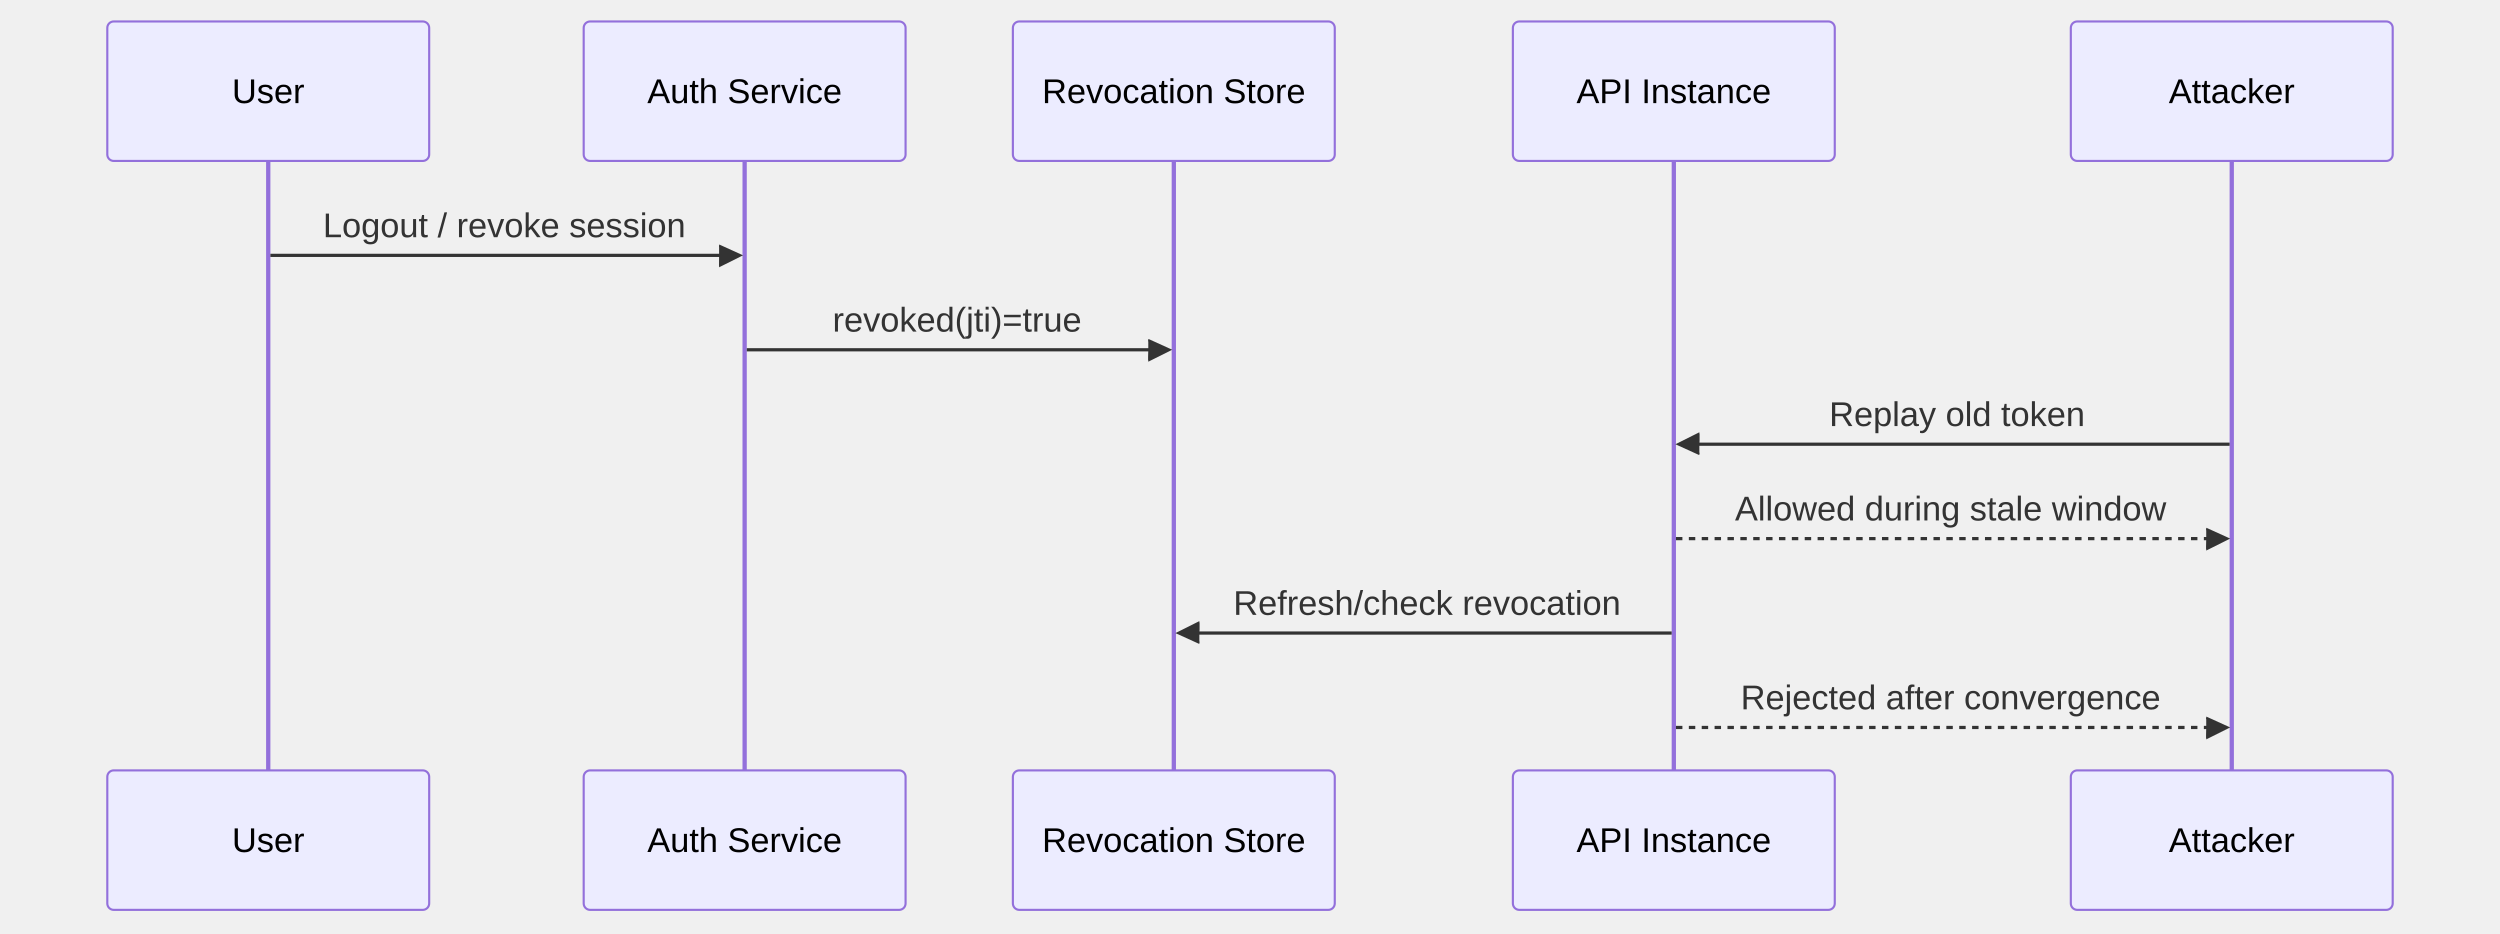
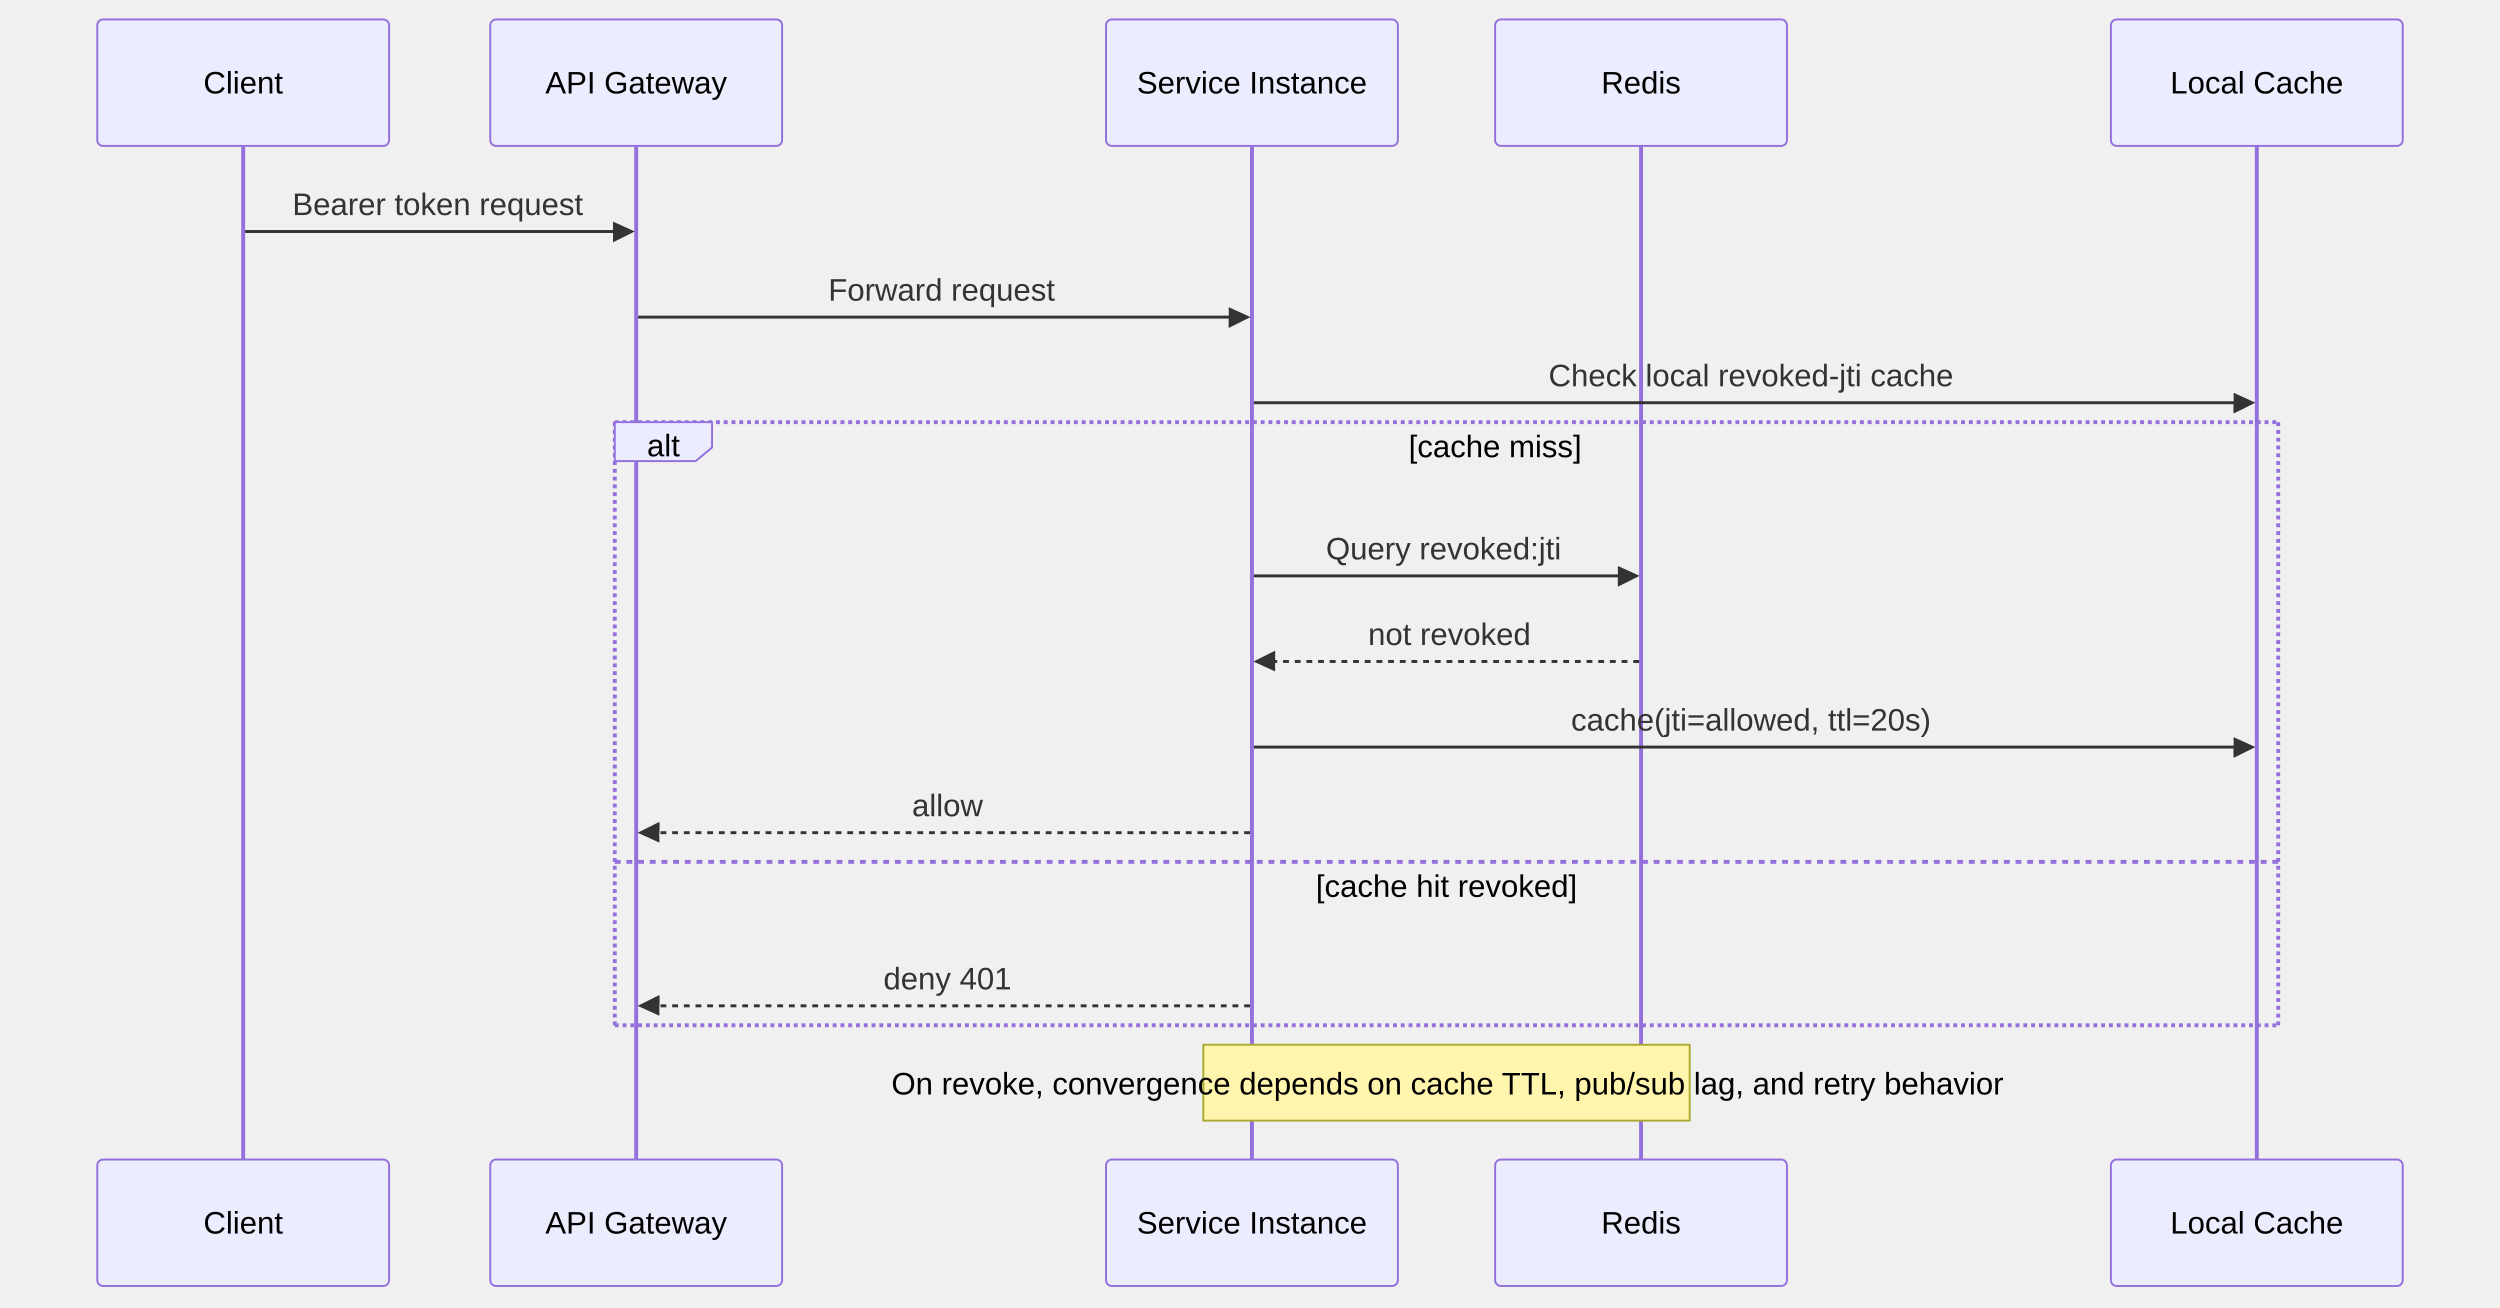
- <svg xmlns="http://www.w3.org/2000/svg" id="my-svg" width="100%" style="max-width: 1165px; background-color: white;" viewBox="-50 -10 1165 435" role="graphics-document document" aria-roledescription="sequence">
+ <svg xmlns="http://www.w3.org/2000/svg" id="my-svg" width="100%" style="max-width: 1285px; background-color: white;" viewBox="-50 -10 1285 672" role="graphics-document document" aria-roledescription="sequence">
  <g>
-     <rect x="915" y="349" fill="#eaeaea" stroke="#666" width="150" height="65" name="Att" rx="3" ry="3" class="actor actor-bottom" />
-     <text x="990" y="381.5" dominant-baseline="central" alignment-baseline="central" class="actor actor-box" style="text-anchor: middle; font-size: 16px; font-weight: 400;">
-       <tspan x="990" dy="0">Attacker</tspan>
+     <rect x="1035" y="586" fill="#eaeaea" stroke="#666" width="150" height="65" name="L" rx="3" ry="3" class="actor actor-bottom" />
+     <text x="1110" y="618.5" dominant-baseline="central" alignment-baseline="central" class="actor actor-box" style="text-anchor: middle; font-size: 16px; font-weight: 400;">
+       <tspan x="1110" dy="0">Local Cache</tspan>
    </text>
  </g>
  <g>
-     <rect x="655" y="349" fill="#eaeaea" stroke="#666" width="150" height="65" name="API" rx="3" ry="3" class="actor actor-bottom" />
-     <text x="730" y="381.5" dominant-baseline="central" alignment-baseline="central" class="actor actor-box" style="text-anchor: middle; font-size: 16px; font-weight: 400;">
-       <tspan x="730" dy="0">API Instance</tspan>
+     <rect x="718.5" y="586" fill="#eaeaea" stroke="#666" width="150" height="65" name="R" rx="3" ry="3" class="actor actor-bottom" />
+     <text x="793.5" y="618.5" dominant-baseline="central" alignment-baseline="central" class="actor actor-box" style="text-anchor: middle; font-size: 16px; font-weight: 400;">
+       <tspan x="793.5" dy="0">Redis</tspan>
    </text>
  </g>
  <g>
-     <rect x="422" y="349" fill="#eaeaea" stroke="#666" width="150" height="65" name="Redis" rx="3" ry="3" class="actor actor-bottom" />
-     <text x="497" y="381.5" dominant-baseline="central" alignment-baseline="central" class="actor actor-box" style="text-anchor: middle; font-size: 16px; font-weight: 400;">
-       <tspan x="497" dy="0">Revocation Store</tspan>
+     <rect x="518.5" y="586" fill="#eaeaea" stroke="#666" width="150" height="65" name="S" rx="3" ry="3" class="actor actor-bottom" />
+     <text x="593.5" y="618.5" dominant-baseline="central" alignment-baseline="central" class="actor actor-box" style="text-anchor: middle; font-size: 16px; font-weight: 400;">
+       <tspan x="593.5" dy="0">Service Instance</tspan>
    </text>
  </g>
  <g>
-     <rect x="222" y="349" fill="#eaeaea" stroke="#666" width="150" height="65" name="IdP" rx="3" ry="3" class="actor actor-bottom" />
-     <text x="297" y="381.5" dominant-baseline="central" alignment-baseline="central" class="actor actor-box" style="text-anchor: middle; font-size: 16px; font-weight: 400;">
-       <tspan x="297" dy="0">Auth Service</tspan>
+     <rect x="202" y="586" fill="#eaeaea" stroke="#666" width="150" height="65" name="GW" rx="3" ry="3" class="actor actor-bottom" />
+     <text x="277" y="618.5" dominant-baseline="central" alignment-baseline="central" class="actor actor-box" style="text-anchor: middle; font-size: 16px; font-weight: 400;">
+       <tspan x="277" dy="0">API Gateway</tspan>
    </text>
  </g>
  <g>
-     <rect x="0" y="349" fill="#eaeaea" stroke="#666" width="150" height="65" name="User" rx="3" ry="3" class="actor actor-bottom" />
-     <text x="75" y="381.5" dominant-baseline="central" alignment-baseline="central" class="actor actor-box" style="text-anchor: middle; font-size: 16px; font-weight: 400;">
-       <tspan x="75" dy="0">User</tspan>
+     <rect x="0" y="586" fill="#eaeaea" stroke="#666" width="150" height="65" name="C" rx="3" ry="3" class="actor actor-bottom" />
+     <text x="75" y="618.5" dominant-baseline="central" alignment-baseline="central" class="actor actor-box" style="text-anchor: middle; font-size: 16px; font-weight: 400;">
+       <tspan x="75" dy="0">Client</tspan>
    </text>
  </g>
  <g>
-     <line id="actor4" x1="990" y1="65" x2="990" y2="349" class="actor-line 200" stroke-width="0.5px" stroke="#999" name="Att" data-et="life-line" data-id="Att" />
-     <g id="root-4" data-et="participant" data-type="participant" data-id="Att">
-       <rect x="915" y="0" fill="#eaeaea" stroke="#666" width="150" height="65" name="Att" rx="3" ry="3" class="actor actor-top" />
-       <text x="990" y="32.5" dominant-baseline="central" alignment-baseline="central" class="actor actor-box" style="text-anchor: middle; font-size: 16px; font-weight: 400;">
-         <tspan x="990" dy="0">Attacker</tspan>
+     <line id="actor4" x1="1110" y1="65" x2="1110" y2="586" class="actor-line 200" stroke-width="0.5px" stroke="#999" name="L" data-et="life-line" data-id="L" />
+     <g id="root-4" data-et="participant" data-type="participant" data-id="L">
+       <rect x="1035" y="0" fill="#eaeaea" stroke="#666" width="150" height="65" name="L" rx="3" ry="3" class="actor actor-top" />
+       <text x="1110" y="32.5" dominant-baseline="central" alignment-baseline="central" class="actor actor-box" style="text-anchor: middle; font-size: 16px; font-weight: 400;">
+         <tspan x="1110" dy="0">Local Cache</tspan>
      </text>
    </g>
  </g>
  <g>
-     <line id="actor3" x1="730" y1="65" x2="730" y2="349" class="actor-line 200" stroke-width="0.5px" stroke="#999" name="API" data-et="life-line" data-id="API" />
-     <g id="root-3" data-et="participant" data-type="participant" data-id="API">
-       <rect x="655" y="0" fill="#eaeaea" stroke="#666" width="150" height="65" name="API" rx="3" ry="3" class="actor actor-top" />
-       <text x="730" y="32.5" dominant-baseline="central" alignment-baseline="central" class="actor actor-box" style="text-anchor: middle; font-size: 16px; font-weight: 400;">
-         <tspan x="730" dy="0">API Instance</tspan>
+     <line id="actor3" x1="793.5" y1="65" x2="793.5" y2="586" class="actor-line 200" stroke-width="0.5px" stroke="#999" name="R" data-et="life-line" data-id="R" />
+     <g id="root-3" data-et="participant" data-type="participant" data-id="R">
+       <rect x="718.5" y="0" fill="#eaeaea" stroke="#666" width="150" height="65" name="R" rx="3" ry="3" class="actor actor-top" />
+       <text x="793.5" y="32.5" dominant-baseline="central" alignment-baseline="central" class="actor actor-box" style="text-anchor: middle; font-size: 16px; font-weight: 400;">
+         <tspan x="793.5" dy="0">Redis</tspan>
      </text>
    </g>
  </g>
  <g>
-     <line id="actor2" x1="497" y1="65" x2="497" y2="349" class="actor-line 200" stroke-width="0.5px" stroke="#999" name="Redis" data-et="life-line" data-id="Redis" />
-     <g id="root-2" data-et="participant" data-type="participant" data-id="Redis">
-       <rect x="422" y="0" fill="#eaeaea" stroke="#666" width="150" height="65" name="Redis" rx="3" ry="3" class="actor actor-top" />
-       <text x="497" y="32.5" dominant-baseline="central" alignment-baseline="central" class="actor actor-box" style="text-anchor: middle; font-size: 16px; font-weight: 400;">
-         <tspan x="497" dy="0">Revocation Store</tspan>
+     <line id="actor2" x1="593.5" y1="65" x2="593.5" y2="586" class="actor-line 200" stroke-width="0.5px" stroke="#999" name="S" data-et="life-line" data-id="S" />
+     <g id="root-2" data-et="participant" data-type="participant" data-id="S">
+       <rect x="518.5" y="0" fill="#eaeaea" stroke="#666" width="150" height="65" name="S" rx="3" ry="3" class="actor actor-top" />
+       <text x="593.5" y="32.5" dominant-baseline="central" alignment-baseline="central" class="actor actor-box" style="text-anchor: middle; font-size: 16px; font-weight: 400;">
+         <tspan x="593.5" dy="0">Service Instance</tspan>
      </text>
    </g>
  </g>
  <g>
-     <line id="actor1" x1="297" y1="65" x2="297" y2="349" class="actor-line 200" stroke-width="0.5px" stroke="#999" name="IdP" data-et="life-line" data-id="IdP" />
-     <g id="root-1" data-et="participant" data-type="participant" data-id="IdP">
-       <rect x="222" y="0" fill="#eaeaea" stroke="#666" width="150" height="65" name="IdP" rx="3" ry="3" class="actor actor-top" />
-       <text x="297" y="32.5" dominant-baseline="central" alignment-baseline="central" class="actor actor-box" style="text-anchor: middle; font-size: 16px; font-weight: 400;">
-         <tspan x="297" dy="0">Auth Service</tspan>
+     <line id="actor1" x1="277" y1="65" x2="277" y2="586" class="actor-line 200" stroke-width="0.5px" stroke="#999" name="GW" data-et="life-line" data-id="GW" />
+     <g id="root-1" data-et="participant" data-type="participant" data-id="GW">
+       <rect x="202" y="0" fill="#eaeaea" stroke="#666" width="150" height="65" name="GW" rx="3" ry="3" class="actor actor-top" />
+       <text x="277" y="32.5" dominant-baseline="central" alignment-baseline="central" class="actor actor-box" style="text-anchor: middle; font-size: 16px; font-weight: 400;">
+         <tspan x="277" dy="0">API Gateway</tspan>
      </text>
    </g>
  </g>
  <g>
-     <line id="actor0" x1="75" y1="65" x2="75" y2="349" class="actor-line 200" stroke-width="0.5px" stroke="#999" name="User" data-et="life-line" data-id="User" />
-     <g id="root-0" data-et="participant" data-type="participant" data-id="User">
-       <rect x="0" y="0" fill="#eaeaea" stroke="#666" width="150" height="65" name="User" rx="3" ry="3" class="actor actor-top" />
+     <line id="actor0" x1="75" y1="65" x2="75" y2="586" class="actor-line 200" stroke-width="0.5px" stroke="#999" name="C" data-et="life-line" data-id="C" />
+     <g id="root-0" data-et="participant" data-type="participant" data-id="C">
+       <rect x="0" y="0" fill="#eaeaea" stroke="#666" width="150" height="65" name="C" rx="3" ry="3" class="actor actor-top" />
      <text x="75" y="32.5" dominant-baseline="central" alignment-baseline="central" class="actor actor-box" style="text-anchor: middle; font-size: 16px; font-weight: 400;">
-         <tspan x="75" dy="0">User</tspan>
+         <tspan x="75" dy="0">Client</tspan>
      </text>
    </g>
  </g>
  <style>#my-svg{font-family:"trebuchet ms",verdana,arial,sans-serif;font-size:16px;fill:#333;}@keyframes edge-animation-frame{from{stroke-dashoffset:0;}}@keyframes dash{to{stroke-dashoffset:0;}}#my-svg .edge-animation-slow{stroke-dasharray:9,5!important;stroke-dashoffset:900;animation:dash 50s linear infinite;stroke-linecap:round;}#my-svg .edge-animation-fast{stroke-dasharray:9,5!important;stroke-dashoffset:900;animation:dash 20s linear infinite;stroke-linecap:round;}#my-svg .error-icon{fill:#552222;}#my-svg .error-text{fill:#552222;stroke:#552222;}#my-svg .edge-thickness-normal{stroke-width:1px;}#my-svg .edge-thickness-thick{stroke-width:3.5px;}#my-svg .edge-pattern-solid{stroke-dasharray:0;}#my-svg .edge-thickness-invisible{stroke-width:0;fill:none;}#my-svg .edge-pattern-dashed{stroke-dasharray:3;}#my-svg .edge-pattern-dotted{stroke-dasharray:2;}#my-svg .marker{fill:#333333;stroke:#333333;}#my-svg .marker.cross{stroke:#333333;}#my-svg svg{font-family:"trebuchet ms",verdana,arial,sans-serif;font-size:16px;}#my-svg p{margin:0;}#my-svg .actor{stroke:#9370DB;fill:#ECECFF;stroke-width:1;}#my-svg rect.actor.outer-path[data-look="neo"]{filter:drop-shadow(1px 2px 2px rgba(185, 185, 185, 1));}#my-svg rect.note[data-look="neo"]{stroke:#aaaa33;fill:#fff5ad;filter:drop-shadow(1px 2px 2px rgba(185, 185, 185, 1));}#my-svg text.actor&gt;tspan{fill:black;stroke:none;}#my-svg .actor-line{stroke:#9370DB;}#my-svg .innerArc{stroke-width:1.5;stroke-dasharray:none;}#my-svg .messageLine0{stroke-width:1.5;stroke-dasharray:none;stroke:#333;}#my-svg .messageLine1{stroke-width:1.5;stroke-dasharray:2,2;stroke:#333;}#my-svg [id$="-arrowhead"] path{fill:#333;stroke:#333;}#my-svg .sequenceNumber{fill:white;}#my-svg [id$="-sequencenumber"]{fill:#333;}#my-svg [id$="-crosshead"] path{fill:#333;stroke:#333;}#my-svg .messageText{fill:#333;stroke:none;}#my-svg .labelBox{stroke:#9370DB;fill:#ECECFF;filter:none;}#my-svg .labelText,#my-svg .labelText&gt;tspan{fill:black;stroke:none;}#my-svg .loopText,#my-svg .loopText&gt;tspan{fill:black;stroke:none;}#my-svg .sectionTitle,#my-svg .sectionTitle&gt;tspan{fill:black;stroke:none;}#my-svg .loopLine{stroke-width:2px;stroke-dasharray:2,2;stroke:#9370DB;fill:#9370DB;}#my-svg .note{stroke:#aaaa33;fill:#fff5ad;}#my-svg .noteText,#my-svg .noteText&gt;tspan{fill:black;stroke:none;font-weight:normal;}#my-svg .activation0{fill:#f4f4f4;stroke:#666;}#my-svg .activation1{fill:#f4f4f4;stroke:#666;}#my-svg .activation2{fill:#f4f4f4;stroke:#666;}#my-svg .actorPopupMenu{position:absolute;}#my-svg .actorPopupMenuPanel{position:absolute;fill:#ECECFF;box-shadow:0px 8px 16px 0px rgba(0,0,0,0.2);filter:drop-shadow(3px 5px 2px rgb(0 0 0 / 0.4));}#my-svg .actor-man circle,#my-svg line{fill:#ECECFF;stroke-width:2px;}#my-svg g rect.rect{filter:drop-shadow(1px 2px 2px rgba(185, 185, 185, 1));stroke:#9370DB;}#my-svg .node .neo-node{stroke:#9370DB;}#my-svg [data-look="neo"].node rect,#my-svg [data-look="neo"].cluster rect,#my-svg [data-look="neo"].node polygon{stroke:#9370DB;filter:drop-shadow(1px 2px 2px rgba(185, 185, 185, 1));}#my-svg [data-look="neo"].node path{stroke:#9370DB;stroke-width:1px;}#my-svg [data-look="neo"].node .outer-path{filter:drop-shadow(1px 2px 2px rgba(185, 185, 185, 1));}#my-svg [data-look="neo"].node .neo-line path{stroke:#9370DB;filter:none;}#my-svg [data-look="neo"].node circle{stroke:#9370DB;filter:drop-shadow(1px 2px 2px rgba(185, 185, 185, 1));}#my-svg [data-look="neo"].node circle .state-start{fill:#000000;}#my-svg [data-look="neo"].icon-shape .icon{fill:#9370DB;filter:drop-shadow(1px 2px 2px rgba(185, 185, 185, 1));}#my-svg [data-look="neo"].icon-shape .icon-neo path{stroke:#9370DB;filter:drop-shadow(1px 2px 2px rgba(185, 185, 185, 1));}#my-svg :root{--mermaid-font-family:"trebuchet ms",verdana,arial,sans-serif;}</style>
  <g />
  <defs>
    <symbol id="my-svg-computer" width="24" height="24">
      <path transform="scale(.5)" d="M2 2v13h20v-13h-20zm18 11h-16v-9h16v9zm-10.228 6l.466-1h3.524l.467 1h-4.457zm14.228 3h-24l2-6h2.104l-1.33 4h18.45l-1.297-4h2.073l2 6zm-5-10h-14v-7h14v7z" />
    </symbol>
  </defs>
  <defs>
    <symbol id="my-svg-database" fill-rule="evenodd" clip-rule="evenodd">
      <path transform="scale(.5)" d="M12.258.001l.256.004.255.005.253.008.251.01.249.012.247.015.246.016.242.019.241.02.239.023.236.024.233.027.231.028.229.031.225.032.223.034.22.036.217.038.214.04.211.041.208.043.205.045.201.046.198.048.194.05.191.051.187.053.183.054.18.056.175.057.172.059.168.06.163.061.16.063.155.064.15.066.074.033.073.033.071.034.07.034.069.035.068.035.067.035.066.035.064.036.064.036.062.036.06.036.06.037.058.037.058.037.055.038.055.038.053.038.052.038.051.039.05.039.048.039.047.039.045.04.044.04.043.04.041.04.04.041.039.041.037.041.036.041.034.041.033.042.032.042.03.042.029.042.027.042.026.043.024.043.023.043.021.043.02.043.018.044.017.043.015.044.013.044.012.044.011.045.009.044.007.045.006.045.004.045.002.045.001.045v17l-.001.045-.002.045-.004.045-.006.045-.007.045-.009.044-.011.045-.012.044-.013.044-.015.044-.017.043-.018.044-.02.043-.021.043-.023.043-.024.043-.026.043-.027.042-.029.042-.03.042-.032.042-.033.042-.034.041-.036.041-.037.041-.039.041-.04.041-.041.04-.043.04-.044.04-.045.04-.047.039-.048.039-.05.039-.051.039-.052.038-.053.038-.055.038-.055.038-.058.037-.058.037-.06.037-.06.036-.062.036-.064.036-.064.036-.066.035-.067.035-.068.035-.069.035-.07.034-.071.034-.073.033-.074.033-.15.066-.155.064-.16.063-.163.061-.168.06-.172.059-.175.057-.18.056-.183.054-.187.053-.191.051-.194.05-.198.048-.201.046-.205.045-.208.043-.211.041-.214.04-.217.038-.22.036-.223.034-.225.032-.229.031-.231.028-.233.027-.236.024-.239.023-.241.02-.242.019-.246.016-.247.015-.249.012-.251.01-.253.008-.255.005-.256.004-.258.001-.258-.001-.256-.004-.255-.005-.253-.008-.251-.01-.249-.012-.247-.015-.245-.016-.243-.019-.241-.02-.238-.023-.236-.024-.234-.027-.231-.028-.228-.031-.226-.032-.223-.034-.22-.036-.217-.038-.214-.04-.211-.041-.208-.043-.204-.045-.201-.046-.198-.048-.195-.05-.19-.051-.187-.053-.184-.054-.179-.056-.176-.057-.172-.059-.167-.06-.164-.061-.159-.063-.155-.064-.151-.066-.074-.033-.072-.033-.072-.034-.07-.034-.069-.035-.068-.035-.067-.035-.066-.035-.064-.036-.063-.036-.062-.036-.061-.036-.06-.037-.058-.037-.057-.037-.056-.038-.055-.038-.053-.038-.052-.038-.051-.039-.049-.039-.049-.039-.046-.039-.046-.04-.044-.04-.043-.04-.041-.04-.04-.041-.039-.041-.037-.041-.036-.041-.034-.041-.033-.042-.032-.042-.03-.042-.029-.042-.027-.042-.026-.043-.024-.043-.023-.043-.021-.043-.02-.043-.018-.044-.017-.043-.015-.044-.013-.044-.012-.044-.011-.045-.009-.044-.007-.045-.006-.045-.004-.045-.002-.045-.001-.045v-17l.001-.045.002-.045.004-.045.006-.045.007-.045.009-.044.011-.045.012-.044.013-.044.015-.044.017-.043.018-.044.02-.043.021-.043.023-.043.024-.043.026-.043.027-.042.029-.042.03-.042.032-.042.033-.042.034-.041.036-.041.037-.041.039-.041.04-.041.041-.04.043-.04.044-.04.046-.04.046-.039.049-.039.049-.039.051-.039.052-.038.053-.038.055-.038.056-.038.057-.037.058-.037.06-.037.061-.036.062-.036.063-.036.064-.036.066-.035.067-.035.068-.035.069-.035.07-.034.072-.034.072-.033.074-.033.151-.066.155-.064.159-.063.164-.061.167-.06.172-.059.176-.057.179-.056.184-.054.187-.053.19-.051.195-.05.198-.048.201-.046.204-.045.208-.043.211-.041.214-.04.217-.038.22-.036.223-.034.226-.032.228-.031.231-.028.234-.027.236-.024.238-.023.241-.02.243-.019.245-.016.247-.015.249-.012.251-.01.253-.008.255-.005.256-.004.258-.001.258.001zm-9.258 20.499v.01l.001.021.003.021.004.022.005.021.006.022.007.022.009.023.01.022.011.023.012.023.013.023.015.023.016.024.017.023.018.024.019.024.021.024.022.025.023.024.024.025.052.049.056.05.061.051.066.051.07.051.075.051.079.052.084.052.088.052.092.052.097.052.102.051.105.052.11.052.114.051.119.051.123.051.127.05.131.05.135.05.139.048.144.049.147.047.152.047.155.047.16.045.163.045.167.043.171.043.176.041.178.041.183.039.187.039.19.037.194.035.197.035.202.033.204.031.209.03.212.029.216.027.219.025.222.024.226.021.23.02.233.018.236.016.24.015.243.012.246.01.249.008.253.005.256.004.259.001.26-.001.257-.004.254-.005.25-.008.247-.011.244-.012.241-.014.237-.016.233-.018.231-.021.226-.021.224-.024.22-.026.216-.027.212-.028.21-.031.205-.031.202-.034.198-.034.194-.036.191-.037.187-.039.183-.04.179-.04.175-.042.172-.043.168-.044.163-.045.16-.046.155-.046.152-.047.148-.048.143-.049.139-.049.136-.05.131-.05.126-.05.123-.051.118-.052.114-.051.11-.052.106-.052.101-.052.096-.052.092-.052.088-.053.083-.051.079-.052.074-.052.07-.051.065-.051.06-.051.056-.05.051-.05.023-.024.023-.025.021-.024.02-.024.019-.024.018-.024.017-.024.015-.023.014-.024.013-.023.012-.023.01-.023.01-.022.008-.022.006-.022.006-.022.004-.022.004-.021.001-.021.001-.021v-4.127l-.077.055-.08.053-.083.054-.085.053-.087.052-.09.052-.093.051-.095.05-.097.05-.1.049-.102.049-.105.048-.106.047-.109.047-.111.046-.114.045-.115.045-.118.044-.12.043-.122.042-.124.042-.126.041-.128.04-.13.04-.132.038-.134.038-.135.037-.138.037-.139.035-.142.035-.143.034-.144.033-.147.032-.148.031-.15.03-.151.03-.153.029-.154.027-.156.027-.158.026-.159.025-.161.024-.162.023-.163.022-.165.021-.166.02-.167.019-.169.018-.169.017-.171.016-.173.015-.173.014-.175.013-.175.012-.177.011-.178.01-.179.008-.179.008-.181.006-.182.005-.182.004-.184.003-.184.002h-.37l-.184-.002-.184-.003-.182-.004-.182-.005-.181-.006-.179-.008-.179-.008-.178-.01-.176-.011-.176-.012-.175-.013-.173-.014-.172-.015-.171-.016-.17-.017-.169-.018-.167-.019-.166-.02-.165-.021-.163-.022-.162-.023-.161-.024-.159-.025-.157-.026-.156-.027-.155-.027-.153-.029-.151-.03-.15-.03-.148-.031-.146-.032-.145-.033-.143-.034-.141-.035-.14-.035-.137-.037-.136-.037-.134-.038-.132-.038-.13-.04-.128-.04-.126-.041-.124-.042-.122-.042-.12-.044-.117-.043-.116-.045-.113-.045-.112-.046-.109-.047-.106-.047-.105-.048-.102-.049-.1-.049-.097-.05-.095-.05-.093-.052-.09-.051-.087-.052-.085-.053-.083-.054-.08-.054-.077-.054v4.127zm0-5.654v.011l.001.021.003.021.004.021.005.022.006.022.007.022.009.022.01.022.011.023.012.023.013.023.015.024.016.023.017.024.018.024.019.024.021.024.022.024.023.025.024.024.052.05.056.05.061.05.066.051.07.051.075.052.079.051.084.052.088.052.092.052.097.052.102.052.105.052.11.051.114.051.119.052.123.05.127.051.131.05.135.049.139.049.144.048.147.048.152.047.155.046.16.045.163.045.167.044.171.042.176.042.178.04.183.04.187.038.19.037.194.036.197.034.202.033.204.032.209.03.212.028.216.027.219.025.222.024.226.022.23.02.233.018.236.016.24.014.243.012.246.01.249.008.253.006.256.003.259.001.26-.001.257-.003.254-.006.25-.008.247-.01.244-.012.241-.015.237-.016.233-.018.231-.02.226-.022.224-.024.22-.025.216-.027.212-.029.21-.03.205-.032.202-.033.198-.035.194-.036.191-.037.187-.039.183-.039.179-.041.175-.042.172-.043.168-.044.163-.045.16-.045.155-.047.152-.047.148-.048.143-.048.139-.05.136-.049.131-.05.126-.051.123-.051.118-.051.114-.052.11-.052.106-.052.101-.052.096-.052.092-.052.088-.052.083-.052.079-.052.074-.051.07-.052.065-.051.06-.05.056-.051.051-.049.023-.025.023-.024.021-.025.02-.024.019-.024.018-.024.017-.024.015-.023.014-.023.013-.024.012-.022.01-.023.01-.023.008-.022.006-.022.006-.022.004-.021.004-.022.001-.021.001-.021v-4.139l-.077.054-.08.054-.083.054-.085.052-.087.053-.09.051-.093.051-.095.051-.097.05-.1.049-.102.049-.105.048-.106.047-.109.047-.111.046-.114.045-.115.044-.118.044-.12.044-.122.042-.124.042-.126.041-.128.04-.13.039-.132.039-.134.038-.135.037-.138.036-.139.036-.142.035-.143.033-.144.033-.147.033-.148.031-.15.03-.151.03-.153.028-.154.028-.156.027-.158.026-.159.025-.161.024-.162.023-.163.022-.165.021-.166.02-.167.019-.169.018-.169.017-.171.016-.173.015-.173.014-.175.013-.175.012-.177.011-.178.009-.179.009-.179.007-.181.007-.182.005-.182.004-.184.003-.184.002h-.37l-.184-.002-.184-.003-.182-.004-.182-.005-.181-.007-.179-.007-.179-.009-.178-.009-.176-.011-.176-.012-.175-.013-.173-.014-.172-.015-.171-.016-.17-.017-.169-.018-.167-.019-.166-.02-.165-.021-.163-.022-.162-.023-.161-.024-.159-.025-.157-.026-.156-.027-.155-.028-.153-.028-.151-.03-.15-.03-.148-.031-.146-.033-.145-.033-.143-.033-.141-.035-.14-.036-.137-.036-.136-.037-.134-.038-.132-.039-.13-.039-.128-.04-.126-.041-.124-.042-.122-.043-.12-.043-.117-.044-.116-.044-.113-.046-.112-.046-.109-.046-.106-.047-.105-.048-.102-.049-.1-.049-.097-.05-.095-.051-.093-.051-.09-.051-.087-.053-.085-.052-.083-.054-.08-.054-.077-.054v4.139zm0-5.666v.011l.001.02.003.022.004.021.005.022.006.021.007.022.009.023.01.022.011.023.012.023.013.023.015.023.016.024.017.024.018.023.019.024.021.025.022.024.023.024.024.025.052.05.056.05.061.05.066.051.07.051.075.052.079.051.084.052.088.052.092.052.097.052.102.052.105.051.11.052.114.051.119.051.123.051.127.05.131.05.135.05.139.049.144.048.147.048.152.047.155.046.16.045.163.045.167.043.171.043.176.042.178.04.183.04.187.038.19.037.194.036.197.034.202.033.204.032.209.03.212.028.216.027.219.025.222.024.226.021.23.02.233.018.236.017.24.014.243.012.246.01.249.008.253.006.256.003.259.001.26-.001.257-.003.254-.006.25-.008.247-.01.244-.013.241-.014.237-.016.233-.018.231-.02.226-.022.224-.024.22-.025.216-.027.212-.029.21-.03.205-.032.202-.033.198-.035.194-.036.191-.037.187-.039.183-.039.179-.041.175-.042.172-.043.168-.044.163-.045.16-.045.155-.047.152-.047.148-.048.143-.049.139-.049.136-.049.131-.051.126-.05.123-.051.118-.052.114-.051.11-.052.106-.052.101-.052.096-.052.092-.052.088-.052.083-.052.079-.052.074-.052.07-.051.065-.051.06-.051.056-.05.051-.049.023-.025.023-.025.021-.024.02-.024.019-.024.018-.024.017-.024.015-.023.014-.024.013-.023.012-.023.01-.022.01-.023.008-.022.006-.022.006-.022.004-.022.004-.021.001-.021.001-.021v-4.153l-.077.054-.08.054-.083.053-.085.053-.087.053-.09.051-.093.051-.095.051-.097.05-.1.049-.102.048-.105.048-.106.048-.109.046-.111.046-.114.046-.115.044-.118.044-.12.043-.122.043-.124.042-.126.041-.128.04-.13.039-.132.039-.134.038-.135.037-.138.036-.139.036-.142.034-.143.034-.144.033-.147.032-.148.032-.15.03-.151.03-.153.028-.154.028-.156.027-.158.026-.159.024-.161.024-.162.023-.163.023-.165.021-.166.02-.167.019-.169.018-.169.017-.171.016-.173.015-.173.014-.175.013-.175.012-.177.01-.178.01-.179.009-.179.007-.181.006-.182.006-.182.004-.184.003-.184.001-.185.001-.185-.001-.184-.001-.184-.003-.182-.004-.182-.006-.181-.006-.179-.007-.179-.009-.178-.01-.176-.01-.176-.012-.175-.013-.173-.014-.172-.015-.171-.016-.17-.017-.169-.018-.167-.019-.166-.02-.165-.021-.163-.023-.162-.023-.161-.024-.159-.024-.157-.026-.156-.027-.155-.028-.153-.028-.151-.03-.15-.03-.148-.032-.146-.032-.145-.033-.143-.034-.141-.034-.14-.036-.137-.036-.136-.037-.134-.038-.132-.039-.13-.039-.128-.041-.126-.041-.124-.041-.122-.043-.12-.043-.117-.044-.116-.044-.113-.046-.112-.046-.109-.046-.106-.048-.105-.048-.102-.048-.1-.05-.097-.049-.095-.051-.093-.051-.09-.052-.087-.052-.085-.053-.083-.053-.08-.054-.077-.054v4.153zm8.74-8.179l-.257.004-.254.005-.25.008-.247.011-.244.012-.241.014-.237.016-.233.018-.231.021-.226.022-.224.023-.22.026-.216.027-.212.028-.21.031-.205.032-.202.033-.198.034-.194.036-.191.038-.187.038-.183.04-.179.041-.175.042-.172.043-.168.043-.163.045-.16.046-.155.046-.152.048-.148.048-.143.048-.139.049-.136.05-.131.05-.126.051-.123.051-.118.051-.114.052-.11.052-.106.052-.101.052-.096.052-.092.052-.088.052-.083.052-.079.052-.074.051-.07.052-.065.051-.06.05-.056.05-.051.05-.023.025-.023.024-.021.024-.02.025-.019.024-.018.024-.017.023-.015.024-.014.023-.013.023-.012.023-.01.023-.01.022-.008.022-.006.023-.006.021-.004.022-.004.021-.001.021-.001.021.001.021.001.021.004.021.004.022.006.021.006.023.008.022.01.022.01.023.012.023.013.023.014.023.015.024.017.023.018.024.019.024.02.025.021.024.023.024.023.025.051.05.056.05.06.05.065.051.07.052.074.051.079.052.083.052.088.052.092.052.096.052.101.052.106.052.11.052.114.052.118.051.123.051.126.051.131.05.136.05.139.049.143.048.148.048.152.048.155.046.16.046.163.045.168.043.172.043.175.042.179.041.183.04.187.038.191.038.194.036.198.034.202.033.205.032.21.031.212.028.216.027.22.026.224.023.226.022.231.021.233.018.237.016.241.014.244.012.247.011.25.008.254.005.257.004.26.001.26-.001.257-.004.254-.005.25-.008.247-.011.244-.012.241-.014.237-.016.233-.018.231-.021.226-.022.224-.023.22-.026.216-.027.212-.028.21-.031.205-.032.202-.033.198-.034.194-.036.191-.038.187-.038.183-.04.179-.041.175-.042.172-.043.168-.043.163-.045.16-.046.155-.046.152-.048.148-.048.143-.048.139-.049.136-.05.131-.05.126-.051.123-.051.118-.051.114-.052.11-.052.106-.052.101-.052.096-.052.092-.052.088-.052.083-.052.079-.052.074-.051.07-.052.065-.051.06-.05.056-.05.051-.05.023-.025.023-.024.021-.024.02-.025.019-.024.018-.024.017-.023.015-.024.014-.023.013-.023.012-.023.01-.023.01-.022.008-.022.006-.023.006-.021.004-.022.004-.021.001-.021.001-.021-.001-.021-.001-.021-.004-.021-.004-.022-.006-.021-.006-.023-.008-.022-.01-.022-.01-.023-.012-.023-.013-.023-.014-.023-.015-.024-.017-.023-.018-.024-.019-.024-.02-.025-.021-.024-.023-.024-.023-.025-.051-.05-.056-.05-.06-.05-.065-.051-.07-.052-.074-.051-.079-.052-.083-.052-.088-.052-.092-.052-.096-.052-.101-.052-.106-.052-.11-.052-.114-.052-.118-.051-.123-.051-.126-.051-.131-.05-.136-.05-.139-.049-.143-.048-.148-.048-.152-.048-.155-.046-.16-.046-.163-.045-.168-.043-.172-.043-.175-.042-.179-.041-.183-.04-.187-.038-.191-.038-.194-.036-.198-.034-.202-.033-.205-.032-.21-.031-.212-.028-.216-.027-.22-.026-.224-.023-.226-.022-.231-.021-.233-.018-.237-.016-.241-.014-.244-.012-.247-.011-.25-.008-.254-.005-.257-.004-.26-.001-.26.001z" />
    </symbol>
  </defs>
  <defs>
    <symbol id="my-svg-clock" width="24" height="24">
      <path transform="scale(.5)" d="M12 2c5.514 0 10 4.486 10 10s-4.486 10-10 10-10-4.486-10-10 4.486-10 10-10zm0-2c-6.627 0-12 5.373-12 12s5.373 12 12 12 12-5.373 12-12-5.373-12-12-12zm5.848 12.459c.202.038.202.333.001.372-1.907.361-6.045 1.111-6.547 1.111-.719 0-1.301-.582-1.301-1.301 0-.512.77-5.447 1.125-7.445.034-.192.312-.181.343.014l.985 6.238 5.394 1.011z" />
    </symbol>
  </defs>
  <defs>
    <marker id="my-svg-arrowhead" refX="7.9" refY="5" markerUnits="userSpaceOnUse" markerWidth="12" markerHeight="12" orient="auto-start-reverse">
      <path d="M -1 0 L 10 5 L 0 10 z" />
    </marker>
  </defs>
  <defs>
    <marker id="my-svg-crosshead" markerWidth="15" markerHeight="8" orient="auto" refX="4" refY="4.5">
      <path fill="none" stroke="#000000" stroke-width="1pt" d="M 1,2 L 6,7 M 6,2 L 1,7" style="stroke-dasharray: 0, 0;" />
    </marker>
  </defs>
  <defs>
    <marker id="my-svg-filled-head" refX="15.5" refY="7" markerWidth="20" markerHeight="28" orient="auto">
      <path d="M 18,7 L9,13 L14,7 L9,1 Z" />
    </marker>
  </defs>
  <defs>
    <marker id="my-svg-sequencenumber" refX="15" refY="15" markerWidth="60" markerHeight="40" orient="auto">
      <circle cx="15" cy="15" r="6" />
    </marker>
  </defs>
  <defs>
    <marker id="my-svg-solidTopArrowHead" refX="7.9" refY="7.25" markerUnits="userSpaceOnUse" markerWidth="12" markerHeight="12" orient="auto-start-reverse">
      <path d="M 0 0 L 10 8 L 0 8 z" />
    </marker>
  </defs>
  <defs>
    <marker id="my-svg-solidBottomArrowHead" refX="7.9" refY="0.75" markerUnits="userSpaceOnUse" markerWidth="12" markerHeight="12" orient="auto-start-reverse">
      <path d="M 0 0 L 10 0 L 0 8 z" />
    </marker>
  </defs>
  <defs>
    <marker id="my-svg-stickTopArrowHead" refX="7.5" refY="7" markerUnits="userSpaceOnUse" markerWidth="12" markerHeight="12" orient="auto-start-reverse">
      <path d="M 0 0 L 7 7" stroke="black" stroke-width="1.5" fill="none" />
    </marker>
  </defs>
  <defs>
    <marker id="my-svg-stickBottomArrowHead" refX="7.5" refY="0" markerUnits="userSpaceOnUse" markerWidth="12" markerHeight="12" orient="auto-start-reverse">
      <path d="M 0 7 L 7 0" stroke="black" stroke-width="1.5" fill="none" />
    </marker>
  </defs>
-   <text x="185" y="80" text-anchor="middle" dominant-baseline="middle" alignment-baseline="middle" class="messageText" dy="1em" style="font-size: 16px; font-weight: 400;">Logout / revoke session</text>
-   <line x1="76" y1="109" x2="293" y2="109" class="messageLine0" data-et="message" data-id="i0" data-from="User" data-to="IdP" stroke-width="2" stroke="none" marker-end="url(#my-svg-arrowhead)" style="fill: none;" />
-   <text x="396" y="124" text-anchor="middle" dominant-baseline="middle" alignment-baseline="middle" class="messageText" dy="1em" style="font-size: 16px; font-weight: 400;">revoked(jti)=true</text>
-   <line x1="298" y1="153" x2="493" y2="153" class="messageLine0" data-et="message" data-id="i1" data-from="IdP" data-to="Redis" stroke-width="2" stroke="none" marker-end="url(#my-svg-arrowhead)" style="fill: none;" />
-   <text x="862" y="168" text-anchor="middle" dominant-baseline="middle" alignment-baseline="middle" class="messageText" dy="1em" style="font-size: 16px; font-weight: 400;">Replay old token</text>
-   <line x1="989" y1="197" x2="734" y2="197" class="messageLine0" data-et="message" data-id="i2" data-from="Att" data-to="API" stroke-width="2" stroke="none" marker-end="url(#my-svg-arrowhead)" style="fill: none;" />
-   <text x="859" y="212" text-anchor="middle" dominant-baseline="middle" alignment-baseline="middle" class="messageText" dy="1em" style="font-size: 16px; font-weight: 400;">Allowed during stale window</text>
-   <line x1="731" y1="241" x2="986" y2="241" class="messageLine1" data-et="message" data-id="i3" data-from="API" data-to="Att" stroke-width="2" stroke="none" marker-end="url(#my-svg-arrowhead)" style="stroke-dasharray: 3, 3; fill: none;" />
-   <text x="615" y="256" text-anchor="middle" dominant-baseline="middle" alignment-baseline="middle" class="messageText" dy="1em" style="font-size: 16px; font-weight: 400;">Refresh/check revocation</text>
-   <line x1="729" y1="285" x2="501" y2="285" class="messageLine0" data-et="message" data-id="i4" data-from="API" data-to="Redis" stroke-width="2" stroke="none" marker-end="url(#my-svg-arrowhead)" style="fill: none;" />
-   <text x="859" y="300" text-anchor="middle" dominant-baseline="middle" alignment-baseline="middle" class="messageText" dy="1em" style="font-size: 16px; font-weight: 400;">Rejected after convergence</text>
-   <line x1="731" y1="329" x2="986" y2="329" class="messageLine1" data-et="message" data-id="i5" data-from="API" data-to="Att" stroke-width="2" stroke="none" marker-end="url(#my-svg-arrowhead)" style="stroke-dasharray: 3, 3; fill: none;" />
+   <g data-et="control-structure" data-id="i10">
+     <line x1="266" y1="207" x2="1121" y2="207" class="loopLine" />
+     <line x1="1121" y1="207" x2="1121" y2="517" class="loopLine" />
+     <line x1="266" y1="517" x2="1121" y2="517" class="loopLine" />
+     <line x1="266" y1="207" x2="266" y2="517" class="loopLine" />
+     <line x1="266" y1="433" x2="1121" y2="433" class="loopLine" style="stroke-dasharray: 3, 3;" />
+     <polygon points="266,207 316,207 316,220 307.6,227 266,227" class="labelBox" />
+     <text x="291" y="220" text-anchor="middle" dominant-baseline="middle" alignment-baseline="middle" class="labelText" style="font-size: 16px; font-weight: 400;">alt</text>
+     <text x="718.5" y="225" text-anchor="middle" class="loopText" style="font-size: 16px; font-weight: 400;">
+       <tspan x="718.5">[cache miss]</tspan>
+     </text>
+     <text x="693.5" y="451" text-anchor="middle" class="sectionTitle" style="font-size: 16px; font-weight: 400;">[cache hit revoked]</text>
+   </g>
+   <g data-et="note" data-id="i11">
+     <rect x="568.5" y="527" fill="#EDF2AE" stroke="#666" width="250" height="39" class="note" />
+     <text x="694" y="532" text-anchor="middle" dominant-baseline="middle" alignment-baseline="middle" class="noteText" dy="1em" style="font-size: 16px; font-weight: 400;">
+       <tspan x="694">On revoke, convergence depends on cache TTL, pub/sub lag, and retry behavior</tspan>
+     </text>
+   </g>
+   <text x="175" y="80" text-anchor="middle" dominant-baseline="middle" alignment-baseline="middle" class="messageText" dy="1em" style="font-size: 16px; font-weight: 400;">Bearer token request</text>
+   <line x1="76" y1="109" x2="273" y2="109" class="messageLine0" data-et="message" data-id="i0" data-from="C" data-to="GW" stroke-width="2" stroke="none" marker-end="url(#my-svg-arrowhead)" style="fill: none;" />
+   <text x="434" y="124" text-anchor="middle" dominant-baseline="middle" alignment-baseline="middle" class="messageText" dy="1em" style="font-size: 16px; font-weight: 400;">Forward request</text>
+   <line x1="278" y1="153" x2="589.5" y2="153" class="messageLine0" data-et="message" data-id="i1" data-from="GW" data-to="S" stroke-width="2" stroke="none" marker-end="url(#my-svg-arrowhead)" style="fill: none;" />
+   <text x="850" y="168" text-anchor="middle" dominant-baseline="middle" alignment-baseline="middle" class="messageText" dy="1em" style="font-size: 16px; font-weight: 400;">Check local revoked-jti cache</text>
+   <line x1="594.5" y1="197" x2="1106" y2="197" class="messageLine0" data-et="message" data-id="i2" data-from="S" data-to="L" stroke-width="2" stroke="none" marker-end="url(#my-svg-arrowhead)" style="fill: none;" />
+   <text x="692" y="257" text-anchor="middle" dominant-baseline="middle" alignment-baseline="middle" class="messageText" dy="1em" style="font-size: 16px; font-weight: 400;">Query revoked:jti</text>
+   <line x1="594.5" y1="286" x2="789.5" y2="286" class="messageLine0" data-et="message" data-id="i4" data-from="S" data-to="R" stroke-width="2" stroke="none" marker-end="url(#my-svg-arrowhead)" style="fill: none;" />
+   <text x="695" y="301" text-anchor="middle" dominant-baseline="middle" alignment-baseline="middle" class="messageText" dy="1em" style="font-size: 16px; font-weight: 400;">not revoked</text>
+   <line x1="792.5" y1="330" x2="597.5" y2="330" class="messageLine1" data-et="message" data-id="i5" data-from="R" data-to="S" stroke-width="2" stroke="none" marker-end="url(#my-svg-arrowhead)" style="stroke-dasharray: 3, 3; fill: none;" />
+   <text x="850" y="345" text-anchor="middle" dominant-baseline="middle" alignment-baseline="middle" class="messageText" dy="1em" style="font-size: 16px; font-weight: 400;">cache(jti=allowed, ttl=20s)</text>
+   <line x1="594.5" y1="374" x2="1106" y2="374" class="messageLine0" data-et="message" data-id="i6" data-from="S" data-to="L" stroke-width="2" stroke="none" marker-end="url(#my-svg-arrowhead)" style="fill: none;" />
+   <text x="437" y="389" text-anchor="middle" dominant-baseline="middle" alignment-baseline="middle" class="messageText" dy="1em" style="font-size: 16px; font-weight: 400;">allow</text>
+   <line x1="592.5" y1="418" x2="281" y2="418" class="messageLine1" data-et="message" data-id="i7" data-from="S" data-to="GW" stroke-width="2" stroke="none" marker-end="url(#my-svg-arrowhead)" style="stroke-dasharray: 3, 3; fill: none;" />
+   <text x="437" y="478" text-anchor="middle" dominant-baseline="middle" alignment-baseline="middle" class="messageText" dy="1em" style="font-size: 16px; font-weight: 400;">deny 401</text>
+   <line x1="592.5" y1="507" x2="281" y2="507" class="messageLine1" data-et="message" data-id="i9" data-from="S" data-to="GW" stroke-width="2" stroke="none" marker-end="url(#my-svg-arrowhead)" style="stroke-dasharray: 3, 3; fill: none;" />
</svg>
